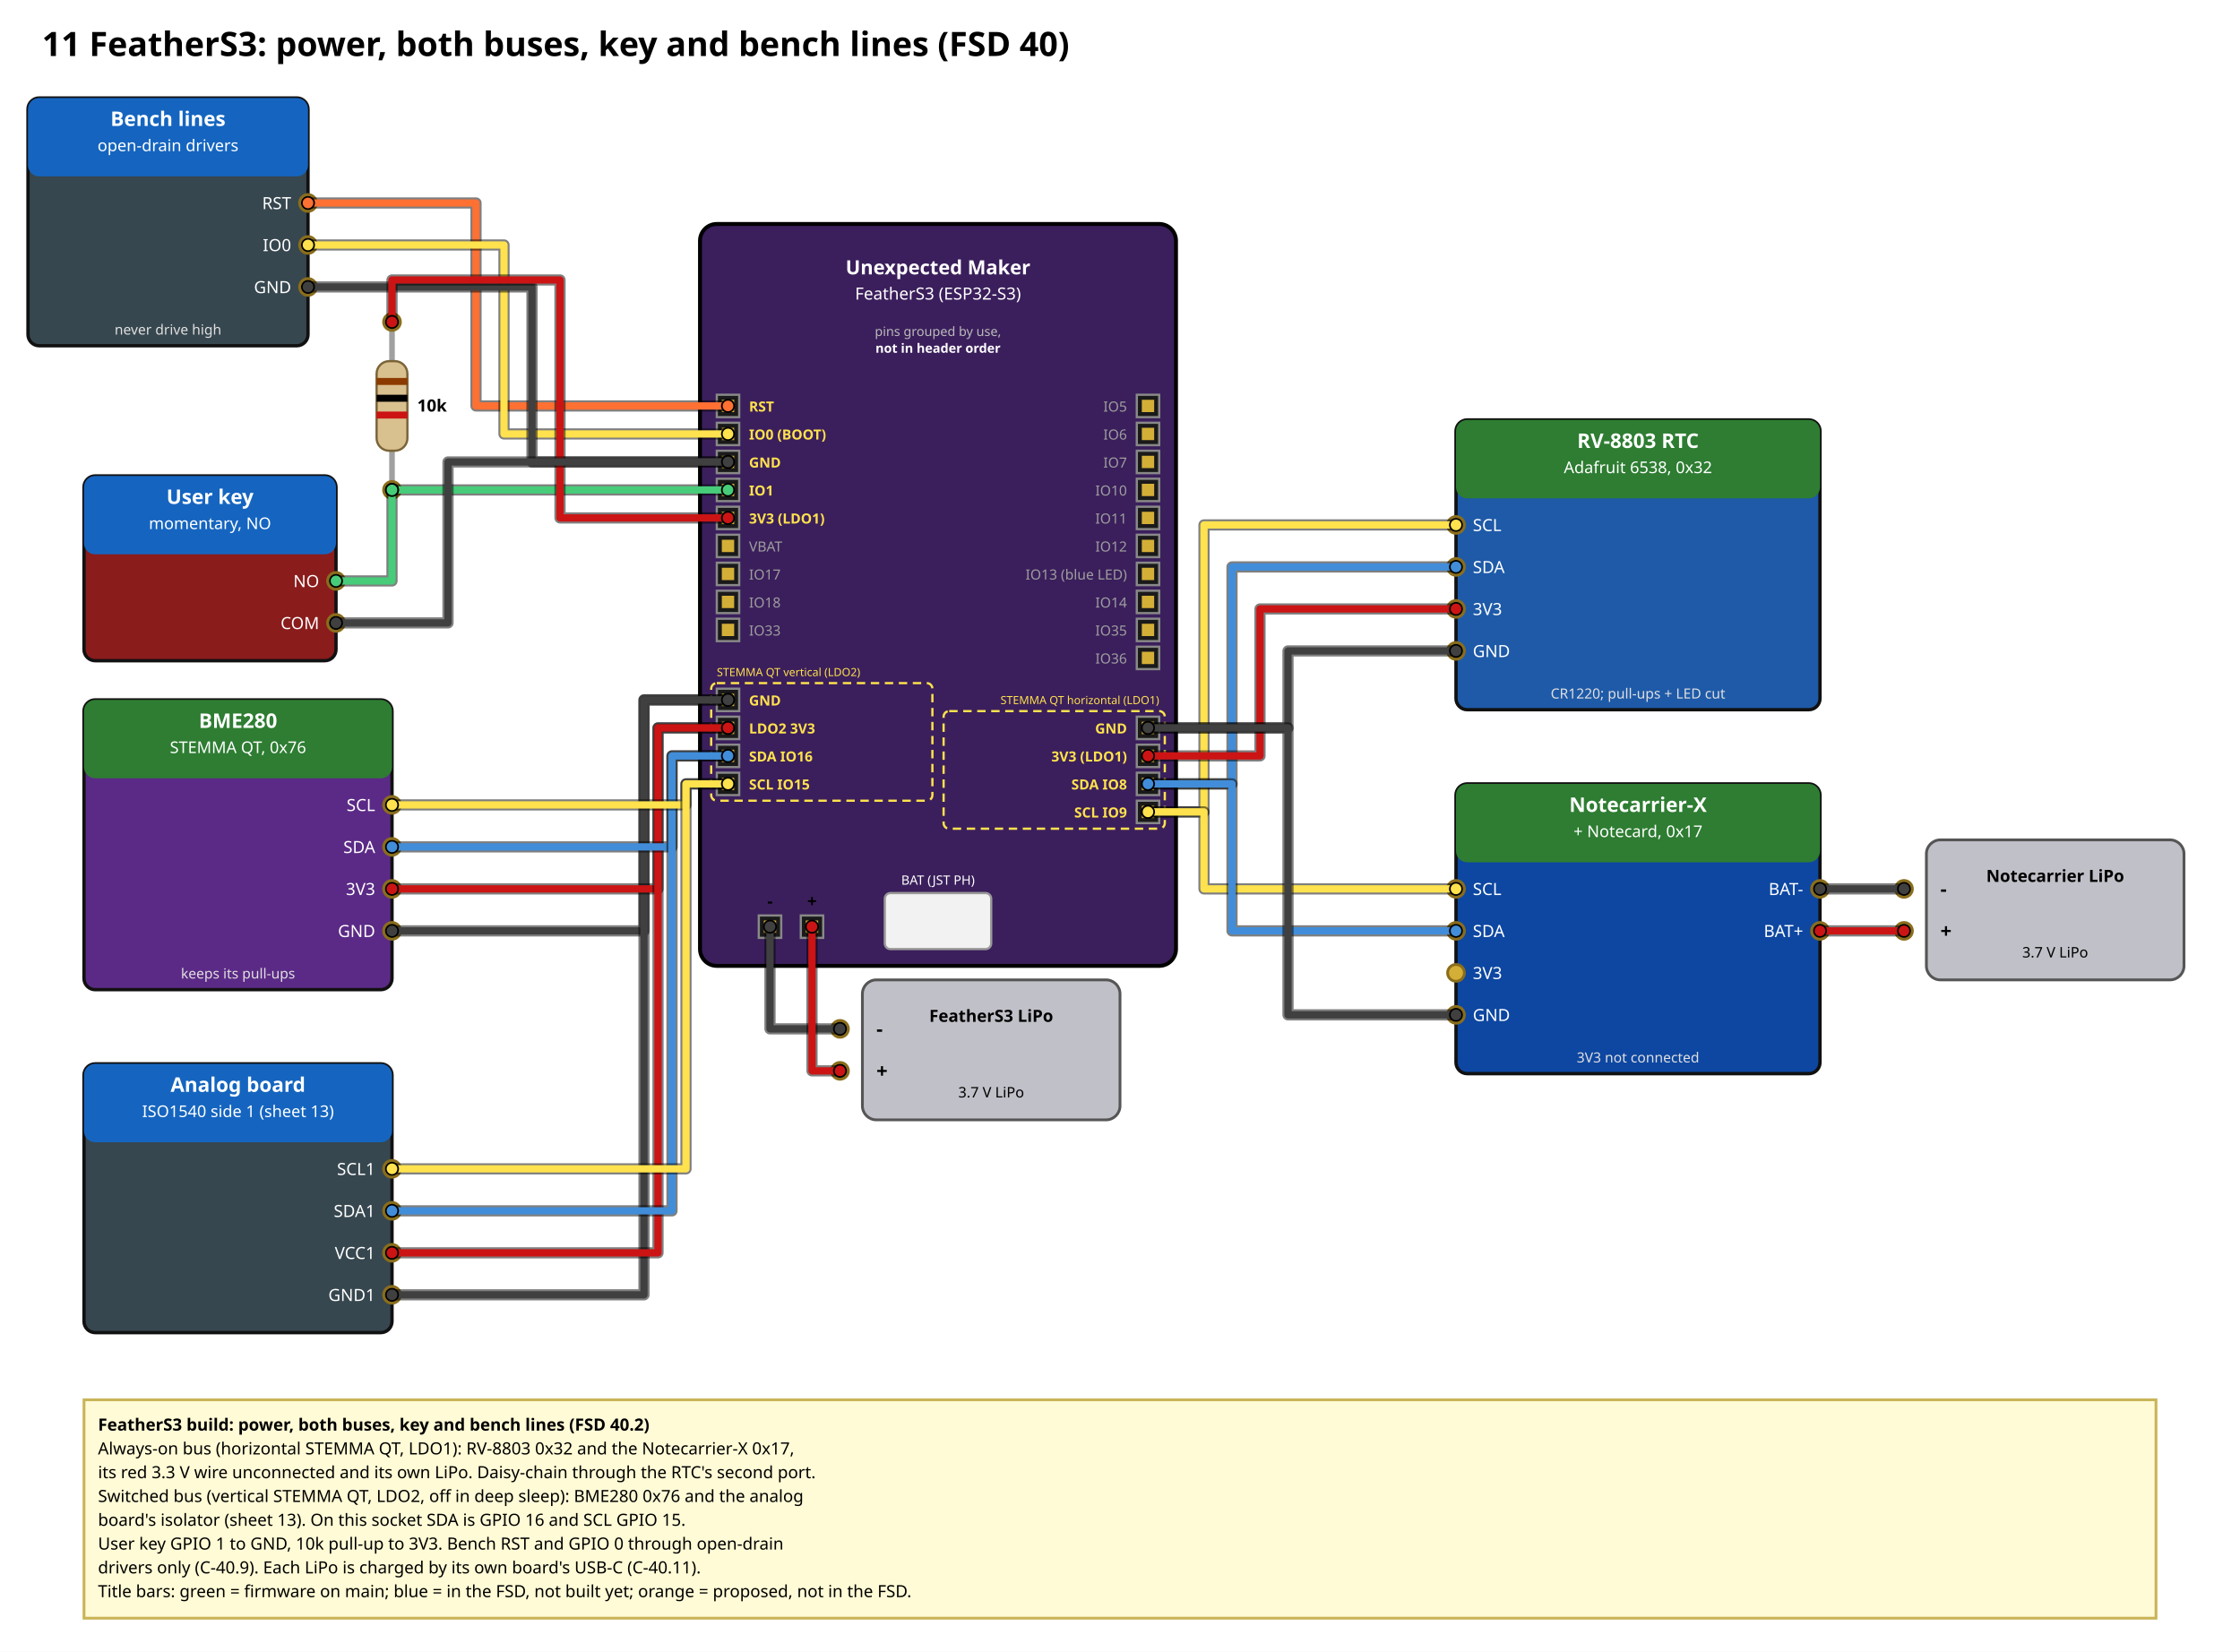
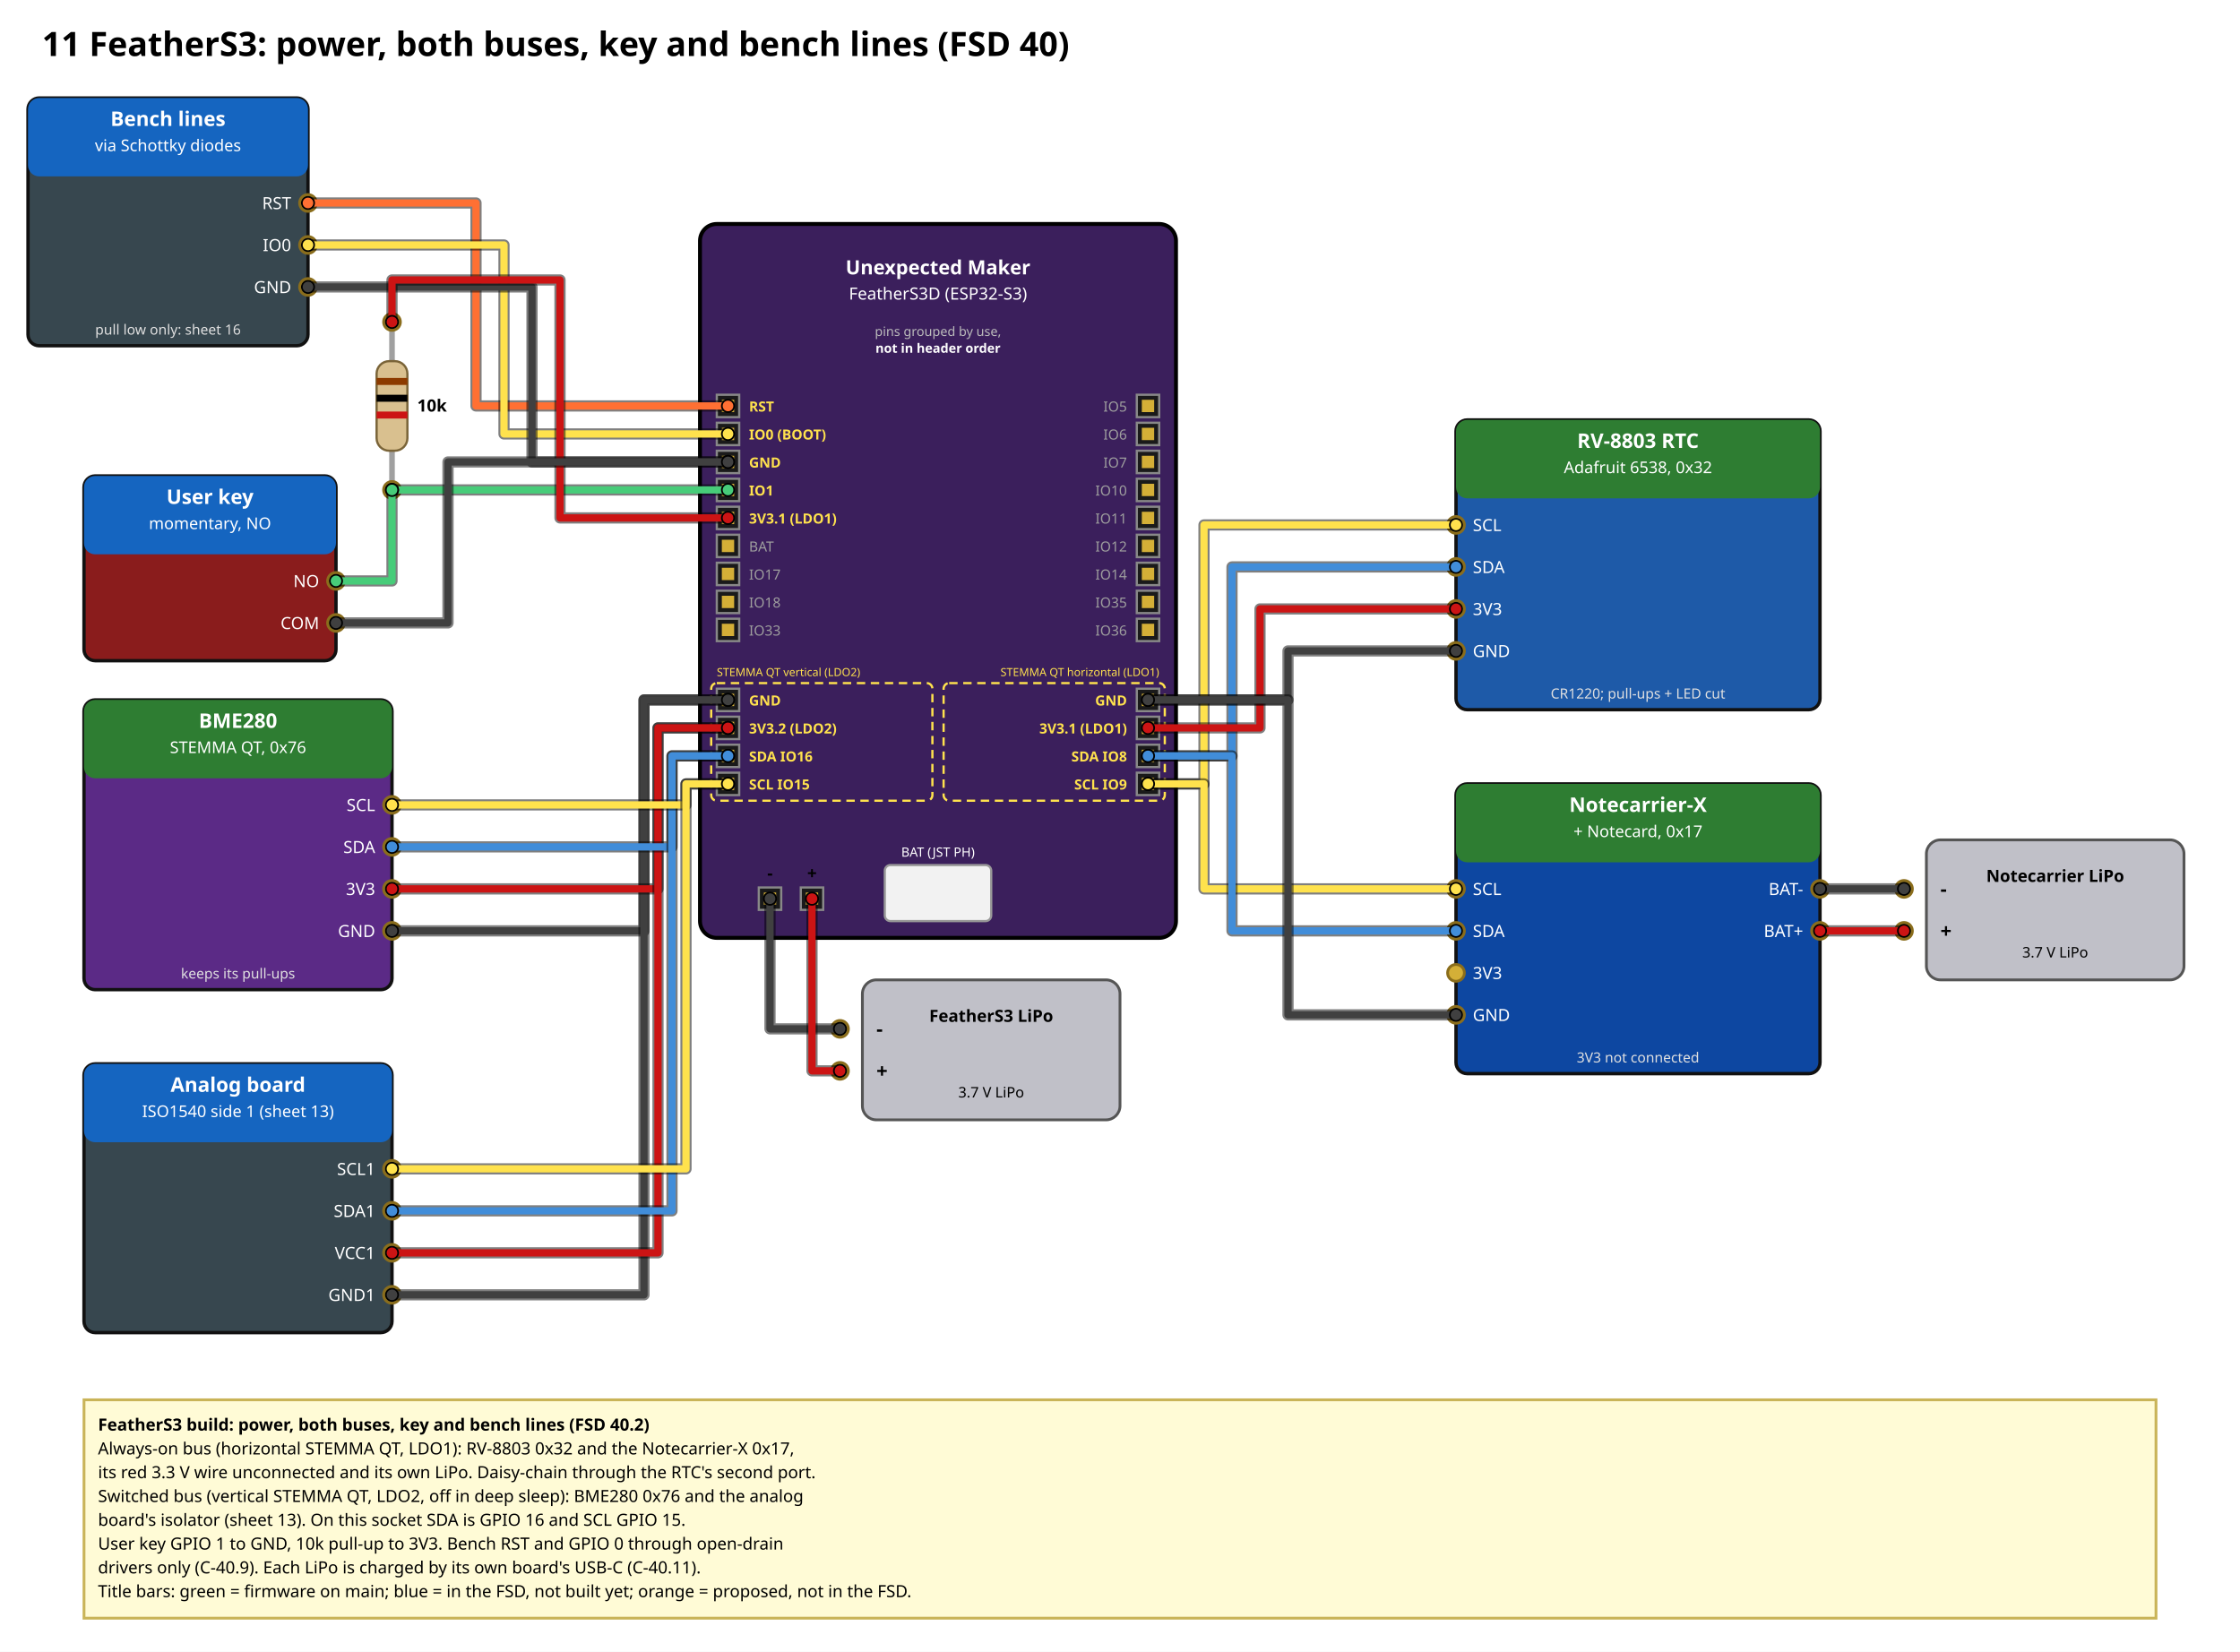
<svg xmlns="http://www.w3.org/2000/svg" width="1440" height="1062" viewBox="0 0 8000 5900">
  <rect x="0" y="0" width="8000" height="5900" fill="#ffffff" />
  <text x="150" y="200" font-family="Droid Sans" font-size="120" text-anchor="start" font-weight="bold" fill="#000000">11  FeatherS3: power, both buses, key and bench lines (FSD 40)</text>
  <g transform="translate(2500 800)">
-     <rect x="0" y="0" width="1700" height="2650" rx="60" fill="#3b1f5c" stroke="#000000" stroke-width="14" />
+     <rect x="0" y="0" width="1700" height="2550" rx="60" fill="#3b1f5c" stroke="#000000" stroke-width="14" />
    <text x="850.0" y="180" font-family="Droid Sans" font-size="70" text-anchor="middle" font-weight="bold" fill="#ffffff">Unexpected Maker</text>
-     <text x="850.0" y="270" font-family="Droid Sans" font-size="60" text-anchor="middle" font-weight="normal" fill="#ffffff">FeatherS3 (ESP32-S3)</text>
+     <text x="850.0" y="270" font-family="Droid Sans" font-size="60" text-anchor="middle" font-weight="normal" fill="#ffffff">FeatherS3D (ESP32-S3)</text>
    <text x="850.0" y="400" font-family="Droid Sans" font-size="46" text-anchor="middle" font-weight="normal" fill="#bbbbbb">pins grouped by use,</text>
    <text x="850.0" y="460" font-family="Droid Sans" font-size="46" text-anchor="middle" font-weight="bold" fill="#ffffff">not in header order</text>
    <rect x="40" y="1640" width="790.0" height="420" rx="20" fill="none" stroke="#ffe24d" stroke-width="8" stroke-dasharray="30 20" />
    <text x="60" y="1615" font-family="Droid Sans" font-size="40" text-anchor="start" font-weight="normal" fill="#ffe24d">STEMMA QT vertical (LDO2)</text>
-     <rect x="870.0" y="1740" width="790.0" height="420" rx="20" fill="none" stroke="#ffe24d" stroke-width="8" stroke-dasharray="30 20" />
-     <text x="1640" y="1715" font-family="Droid Sans" font-size="40" text-anchor="end" font-weight="normal" fill="#ffe24d">STEMMA QT horizontal (LDO1)</text>
-     <rect x="660.0" y="2390" width="380" height="200" rx="20" fill="#f2f2f2" stroke="#999999" stroke-width="8" />
-     <text x="850.0" y="2360" font-family="Droid Sans" font-size="46" text-anchor="middle" font-weight="normal" fill="#ffffff">BAT (JST PH)</text>
+     <rect x="870.0" y="1640" width="790.0" height="420" rx="20" fill="none" stroke="#ffe24d" stroke-width="8" stroke-dasharray="30 20" />
+     <text x="1640" y="1615" font-family="Droid Sans" font-size="40" text-anchor="end" font-weight="normal" fill="#ffe24d">STEMMA QT horizontal (LDO1)</text>
+     <rect x="660.0" y="2290" width="380" height="200" rx="20" fill="#f2f2f2" stroke="#999999" stroke-width="8" />
+     <text x="850.0" y="2260" font-family="Droid Sans" font-size="46" text-anchor="middle" font-weight="normal" fill="#ffffff">BAT (JST PH)</text>
    <text x="175" y="670" font-family="Droid Sans" font-size="50" text-anchor="start" font-weight="bold" fill="#ffe24d">RST</text>
    <rect x="60" y="610" width="80" height="80" fill="#1a1a1a" stroke="#888888" stroke-width="8" />
    <rect id="connector0pin" x="78" y="628" width="44" height="44" fill="#d4af37" />
    <text x="175" y="770" font-family="Droid Sans" font-size="50" text-anchor="start" font-weight="bold" fill="#ffe24d">IO0 (BOOT)</text>
    <rect x="60" y="710" width="80" height="80" fill="#1a1a1a" stroke="#888888" stroke-width="8" />
    <rect id="connector1pin" x="78" y="728" width="44" height="44" fill="#d4af37" />
    <text x="175" y="870" font-family="Droid Sans" font-size="50" text-anchor="start" font-weight="bold" fill="#ffe24d">GND</text>
    <rect x="60" y="810" width="80" height="80" fill="#1a1a1a" stroke="#888888" stroke-width="8" />
    <rect id="connector2pin" x="78" y="828" width="44" height="44" fill="#d4af37" />
    <text x="175" y="970" font-family="Droid Sans" font-size="50" text-anchor="start" font-weight="bold" fill="#ffe24d">IO1</text>
    <rect x="60" y="910" width="80" height="80" fill="#1a1a1a" stroke="#888888" stroke-width="8" />
    <rect id="connector3pin" x="78" y="928" width="44" height="44" fill="#d4af37" />
-     <text x="175" y="1070" font-family="Droid Sans" font-size="50" text-anchor="start" font-weight="bold" fill="#ffe24d">3V3 (LDO1)</text>
+     <text x="175" y="1070" font-family="Droid Sans" font-size="50" text-anchor="start" font-weight="bold" fill="#ffe24d">3V3.1 (LDO1)</text>
    <rect x="60" y="1010" width="80" height="80" fill="#1a1a1a" stroke="#888888" stroke-width="8" />
    <rect id="connector4pin" x="78" y="1028" width="44" height="44" fill="#d4af37" />
-     <text x="175" y="1170" font-family="Droid Sans" font-size="50" text-anchor="start" font-weight="normal" fill="#9e9e9e">VBAT</text>
+     <text x="175" y="1170" font-family="Droid Sans" font-size="50" text-anchor="start" font-weight="normal" fill="#9e9e9e">BAT</text>
    <rect x="60" y="1110" width="80" height="80" fill="#1a1a1a" stroke="#888888" stroke-width="8" />
    <rect id="connector5pin" x="78" y="1128" width="44" height="44" fill="#d4af37" />
    <text x="175" y="1270" font-family="Droid Sans" font-size="50" text-anchor="start" font-weight="normal" fill="#9e9e9e">IO17</text>
    <rect x="60" y="1210" width="80" height="80" fill="#1a1a1a" stroke="#888888" stroke-width="8" />
    <rect id="connector6pin" x="78" y="1228" width="44" height="44" fill="#d4af37" />
    <text x="175" y="1370" font-family="Droid Sans" font-size="50" text-anchor="start" font-weight="normal" fill="#9e9e9e">IO18</text>
    <rect x="60" y="1310" width="80" height="80" fill="#1a1a1a" stroke="#888888" stroke-width="8" />
    <rect id="connector7pin" x="78" y="1328" width="44" height="44" fill="#d4af37" />
    <text x="175" y="1470" font-family="Droid Sans" font-size="50" text-anchor="start" font-weight="normal" fill="#9e9e9e">IO33</text>
    <rect x="60" y="1410" width="80" height="80" fill="#1a1a1a" stroke="#888888" stroke-width="8" />
    <rect id="connector8pin" x="78" y="1428" width="44" height="44" fill="#d4af37" />
    <text x="175" y="1720" font-family="Droid Sans" font-size="50" text-anchor="start" font-weight="bold" fill="#ffe24d">GND</text>
    <rect x="60" y="1660" width="80" height="80" fill="#1a1a1a" stroke="#888888" stroke-width="8" />
    <rect id="connector9pin" x="78" y="1678" width="44" height="44" fill="#d4af37" />
-     <text x="175" y="1820" font-family="Droid Sans" font-size="50" text-anchor="start" font-weight="bold" fill="#ffe24d">LDO2 3V3</text>
+     <text x="175" y="1820" font-family="Droid Sans" font-size="50" text-anchor="start" font-weight="bold" fill="#ffe24d">3V3.2 (LDO2)</text>
    <rect x="60" y="1760" width="80" height="80" fill="#1a1a1a" stroke="#888888" stroke-width="8" />
    <rect id="connector10pin" x="78" y="1778" width="44" height="44" fill="#d4af37" />
    <text x="175" y="1920" font-family="Droid Sans" font-size="50" text-anchor="start" font-weight="bold" fill="#ffe24d">SDA IO16</text>
    <rect x="60" y="1860" width="80" height="80" fill="#1a1a1a" stroke="#888888" stroke-width="8" />
    <rect id="connector11pin" x="78" y="1878" width="44" height="44" fill="#d4af37" />
    <text x="175" y="2020" font-family="Droid Sans" font-size="50" text-anchor="start" font-weight="bold" fill="#ffe24d">SCL IO15</text>
    <rect x="60" y="1960" width="80" height="80" fill="#1a1a1a" stroke="#888888" stroke-width="8" />
    <rect id="connector12pin" x="78" y="1978" width="44" height="44" fill="#d4af37" />
    <text x="1525" y="670" font-family="Droid Sans" font-size="50" text-anchor="end" font-weight="normal" fill="#9e9e9e">IO5</text>
    <rect x="1560" y="610" width="80" height="80" fill="#1a1a1a" stroke="#888888" stroke-width="8" />
    <rect id="connector13pin" x="1578" y="628" width="44" height="44" fill="#d4af37" />
    <text x="1525" y="770" font-family="Droid Sans" font-size="50" text-anchor="end" font-weight="normal" fill="#9e9e9e">IO6</text>
    <rect x="1560" y="710" width="80" height="80" fill="#1a1a1a" stroke="#888888" stroke-width="8" />
    <rect id="connector14pin" x="1578" y="728" width="44" height="44" fill="#d4af37" />
    <text x="1525" y="870" font-family="Droid Sans" font-size="50" text-anchor="end" font-weight="normal" fill="#9e9e9e">IO7</text>
    <rect x="1560" y="810" width="80" height="80" fill="#1a1a1a" stroke="#888888" stroke-width="8" />
    <rect id="connector15pin" x="1578" y="828" width="44" height="44" fill="#d4af37" />
    <text x="1525" y="970" font-family="Droid Sans" font-size="50" text-anchor="end" font-weight="normal" fill="#9e9e9e">IO10</text>
    <rect x="1560" y="910" width="80" height="80" fill="#1a1a1a" stroke="#888888" stroke-width="8" />
    <rect id="connector16pin" x="1578" y="928" width="44" height="44" fill="#d4af37" />
    <text x="1525" y="1070" font-family="Droid Sans" font-size="50" text-anchor="end" font-weight="normal" fill="#9e9e9e">IO11</text>
    <rect x="1560" y="1010" width="80" height="80" fill="#1a1a1a" stroke="#888888" stroke-width="8" />
    <rect id="connector17pin" x="1578" y="1028" width="44" height="44" fill="#d4af37" />
    <text x="1525" y="1170" font-family="Droid Sans" font-size="50" text-anchor="end" font-weight="normal" fill="#9e9e9e">IO12</text>
    <rect x="1560" y="1110" width="80" height="80" fill="#1a1a1a" stroke="#888888" stroke-width="8" />
    <rect id="connector18pin" x="1578" y="1128" width="44" height="44" fill="#d4af37" />
-     <text x="1525" y="1270" font-family="Droid Sans" font-size="50" text-anchor="end" font-weight="normal" fill="#9e9e9e">IO13 (blue LED)</text>
+     <text x="1525" y="1270" font-family="Droid Sans" font-size="50" text-anchor="end" font-weight="normal" fill="#9e9e9e">IO14</text>
    <rect x="1560" y="1210" width="80" height="80" fill="#1a1a1a" stroke="#888888" stroke-width="8" />
    <rect id="connector19pin" x="1578" y="1228" width="44" height="44" fill="#d4af37" />
-     <text x="1525" y="1370" font-family="Droid Sans" font-size="50" text-anchor="end" font-weight="normal" fill="#9e9e9e">IO14</text>
+     <text x="1525" y="1370" font-family="Droid Sans" font-size="50" text-anchor="end" font-weight="normal" fill="#9e9e9e">IO35</text>
    <rect x="1560" y="1310" width="80" height="80" fill="#1a1a1a" stroke="#888888" stroke-width="8" />
    <rect id="connector20pin" x="1578" y="1328" width="44" height="44" fill="#d4af37" />
-     <text x="1525" y="1470" font-family="Droid Sans" font-size="50" text-anchor="end" font-weight="normal" fill="#9e9e9e">IO35</text>
+     <text x="1525" y="1470" font-family="Droid Sans" font-size="50" text-anchor="end" font-weight="normal" fill="#9e9e9e">IO36</text>
    <rect x="1560" y="1410" width="80" height="80" fill="#1a1a1a" stroke="#888888" stroke-width="8" />
    <rect id="connector21pin" x="1578" y="1428" width="44" height="44" fill="#d4af37" />
-     <text x="1525" y="1570" font-family="Droid Sans" font-size="50" text-anchor="end" font-weight="normal" fill="#9e9e9e">IO36</text>
-     <rect x="1560" y="1510" width="80" height="80" fill="#1a1a1a" stroke="#888888" stroke-width="8" />
-     <rect id="connector22pin" x="1578" y="1528" width="44" height="44" fill="#d4af37" />
-     <text x="1525" y="1820" font-family="Droid Sans" font-size="50" text-anchor="end" font-weight="bold" fill="#ffe24d">GND</text>
+     <text x="1525" y="1720" font-family="Droid Sans" font-size="50" text-anchor="end" font-weight="bold" fill="#ffe24d">GND</text>
+     <rect x="1560" y="1660" width="80" height="80" fill="#1a1a1a" stroke="#888888" stroke-width="8" />
+     <rect id="connector22pin" x="1578" y="1678" width="44" height="44" fill="#d4af37" />
+     <text x="1525" y="1820" font-family="Droid Sans" font-size="50" text-anchor="end" font-weight="bold" fill="#ffe24d">3V3.1 (LDO1)</text>
    <rect x="1560" y="1760" width="80" height="80" fill="#1a1a1a" stroke="#888888" stroke-width="8" />
    <rect id="connector23pin" x="1578" y="1778" width="44" height="44" fill="#d4af37" />
-     <text x="1525" y="1920" font-family="Droid Sans" font-size="50" text-anchor="end" font-weight="bold" fill="#ffe24d">3V3 (LDO1)</text>
+     <text x="1525" y="1920" font-family="Droid Sans" font-size="50" text-anchor="end" font-weight="bold" fill="#ffe24d">SDA IO8</text>
    <rect x="1560" y="1860" width="80" height="80" fill="#1a1a1a" stroke="#888888" stroke-width="8" />
    <rect id="connector24pin" x="1578" y="1878" width="44" height="44" fill="#d4af37" />
-     <text x="1525" y="2020" font-family="Droid Sans" font-size="50" text-anchor="end" font-weight="bold" fill="#ffe24d">SDA IO8</text>
+     <text x="1525" y="2020" font-family="Droid Sans" font-size="50" text-anchor="end" font-weight="bold" fill="#ffe24d">SCL IO9</text>
    <rect x="1560" y="1960" width="80" height="80" fill="#1a1a1a" stroke="#888888" stroke-width="8" />
    <rect id="connector25pin" x="1578" y="1978" width="44" height="44" fill="#d4af37" />
-     <text x="1525" y="2120" font-family="Droid Sans" font-size="50" text-anchor="end" font-weight="bold" fill="#ffe24d">SCL IO9</text>
-     <rect x="1560" y="2060" width="80" height="80" fill="#1a1a1a" stroke="#888888" stroke-width="8" />
-     <rect id="connector26pin" x="1578" y="2078" width="44" height="44" fill="#d4af37" />
-     <text x="250" y="2440" font-family="Droid Sans" font-size="60" text-anchor="middle" font-weight="bold" fill="#000000">-</text>
-     <rect x="210" y="2470" width="80" height="80" fill="#1a1a1a" stroke="#888888" stroke-width="8" />
-     <rect id="connector27pin" x="228" y="2488" width="44" height="44" fill="#d4af37" />
-     <text x="400" y="2440" font-family="Droid Sans" font-size="60" text-anchor="middle" font-weight="bold" fill="#000000">+</text>
-     <rect x="360" y="2470" width="80" height="80" fill="#1a1a1a" stroke="#888888" stroke-width="8" />
-     <rect id="connector28pin" x="378" y="2488" width="44" height="44" fill="#d4af37" />
+     <text x="250" y="2340" font-family="Droid Sans" font-size="60" text-anchor="middle" font-weight="bold" fill="#000000">-</text>
+     <rect x="210" y="2370" width="80" height="80" fill="#1a1a1a" stroke="#888888" stroke-width="8" />
+     <rect id="connector26pin" x="228" y="2388" width="44" height="44" fill="#d4af37" />
+     <text x="400" y="2340" font-family="Droid Sans" font-size="60" text-anchor="middle" font-weight="bold" fill="#000000">+</text>
+     <rect x="360" y="2370" width="80" height="80" fill="#1a1a1a" stroke="#888888" stroke-width="8" />
+     <rect id="connector27pin" x="378" y="2388" width="44" height="44" fill="#d4af37" />
  </g>
  <g transform="translate(100 350)">
    <rect x="0" y="0" width="1000" height="885" rx="40" fill="#37474f" stroke="#111111" stroke-width="12" />
    <rect x="0" y="0" width="1000" height="280" rx="40" fill="#1565c0" />
    <text x="500.0" y="100" font-family="Droid Sans" font-size="72" text-anchor="middle" font-weight="bold" fill="#ffffff">Bench lines</text>
-     <text x="500.0" y="190" font-family="Droid Sans" font-size="58" text-anchor="middle" font-weight="normal" fill="#ffffff">open-drain drivers</text>
+     <text x="500.0" y="190" font-family="Droid Sans" font-size="58" text-anchor="middle" font-weight="normal" fill="#ffffff">via Schottky diodes</text>
    <text x="940" y="397" font-family="Droid Sans" font-size="60" text-anchor="end" font-weight="normal" fill="#ffffff">RST</text>
    <circle id="connector0pin" cx="1000" cy="375" r="30" fill="#d4af37" stroke="#8a6d1c" stroke-width="10" />
    <text x="940" y="547" font-family="Droid Sans" font-size="60" text-anchor="end" font-weight="normal" fill="#ffffff">IO0</text>
    <circle id="connector1pin" cx="1000" cy="525" r="30" fill="#d4af37" stroke="#8a6d1c" stroke-width="10" />
    <text x="940" y="697" font-family="Droid Sans" font-size="60" text-anchor="end" font-weight="normal" fill="#ffffff">GND</text>
    <circle id="connector2pin" cx="1000" cy="675" r="30" fill="#d4af37" stroke="#8a6d1c" stroke-width="10" />
-     <text x="500.0" y="845" font-family="Droid Sans" font-size="50" text-anchor="middle" font-weight="normal" fill="#e0e0e0">never drive high</text>
+     <text x="500.0" y="845" font-family="Droid Sans" font-size="50" text-anchor="middle" font-weight="normal" fill="#e0e0e0">pull low only: sheet 16</text>
  </g>
  <g transform="translate(300 1700)">
    <rect x="0" y="0" width="900" height="660" rx="40" fill="#8a1c1c" stroke="#111111" stroke-width="12" />
    <rect x="0" y="0" width="900" height="280" rx="40" fill="#1565c0" />
    <text x="450.0" y="100" font-family="Droid Sans" font-size="72" text-anchor="middle" font-weight="bold" fill="#ffffff">User key</text>
    <text x="450.0" y="190" font-family="Droid Sans" font-size="58" text-anchor="middle" font-weight="normal" fill="#ffffff">momentary, NO</text>
    <text x="840" y="397" font-family="Droid Sans" font-size="60" text-anchor="end" font-weight="normal" fill="#ffffff">NO</text>
    <circle id="connector0pin" cx="900" cy="375" r="30" fill="#d4af37" stroke="#8a6d1c" stroke-width="10" />
    <text x="840" y="547" font-family="Droid Sans" font-size="60" text-anchor="end" font-weight="normal" fill="#ffffff">COM</text>
    <circle id="connector1pin" cx="900" cy="525" r="30" fill="#d4af37" stroke="#8a6d1c" stroke-width="10" />
  </g>
  <g transform="translate(1300 1100)">
    <line x1="100" y1="50" x2="100" y2="650" stroke="#a0a0a0" stroke-width="20" />
    <g transform="translate(100 350) rotate(90)">
      <rect x="-160" y="-55" width="320" height="110" rx="45" fill="#d9c08f" stroke="#7a6438" stroke-width="8" />
      <rect x="-100" y="-55" width="25" height="110" fill="#8c3b00" />
      <rect x="-40" y="-55" width="25" height="110" fill="#000000" />
      <rect x="20" y="-55" width="25" height="110" fill="#cc1414" />
    </g>
    <text x="190" y="370" font-family="Droid Sans" font-size="60" text-anchor="start" font-weight="bold" fill="#000000">10k</text>
    <circle id="connector0pin" cx="100" cy="50" r="30" fill="#d4af37" stroke="#8a6d1c" stroke-width="10" />
    <circle id="connector1pin" cx="100" cy="650" r="30" fill="#d4af37" stroke="#8a6d1c" stroke-width="10" />
  </g>
  <g transform="translate(3000 3500)">
    <rect x="80" y="0" width="920" height="500" rx="50" fill="#c0c0c8" stroke="#555555" stroke-width="10" />
    <text x="540.0" y="150" font-family="Droid Sans" font-size="60" text-anchor="middle" font-weight="bold" fill="#000000">FeatherS3 LiPo</text>
    <text x="540.0" y="420" font-family="Droid Sans" font-size="52" text-anchor="middle" font-weight="normal" fill="#000000">3.7 V LiPo</text>
    <text x="130" y="200" font-family="Droid Sans" font-size="70" text-anchor="start" font-weight="bold" fill="#000000">-</text>
    <text x="130" y="350" font-family="Droid Sans" font-size="70" text-anchor="start" font-weight="bold" fill="#000000">+</text>
    <circle id="connector0pin" cx="0" cy="175" r="30" fill="#d4af37" stroke="#8a6d1c" stroke-width="10" />
    <circle id="connector1pin" cx="0" cy="325" r="30" fill="#d4af37" stroke="#8a6d1c" stroke-width="10" />
  </g>
  <g transform="translate(300 2500)">
    <rect x="0" y="0" width="1100" height="1035" rx="40" fill="#5b2a86" stroke="#111111" stroke-width="12" />
    <rect x="0" y="0" width="1100" height="280" rx="40" fill="#2e7d32" />
    <text x="550.0" y="100" font-family="Droid Sans" font-size="72" text-anchor="middle" font-weight="bold" fill="#ffffff">BME280</text>
    <text x="550.0" y="190" font-family="Droid Sans" font-size="58" text-anchor="middle" font-weight="normal" fill="#ffffff">STEMMA QT, 0x76</text>
    <text x="1040" y="397" font-family="Droid Sans" font-size="60" text-anchor="end" font-weight="normal" fill="#ffffff">SCL</text>
    <circle id="connector0pin" cx="1100" cy="375" r="30" fill="#d4af37" stroke="#8a6d1c" stroke-width="10" />
    <text x="1040" y="547" font-family="Droid Sans" font-size="60" text-anchor="end" font-weight="normal" fill="#ffffff">SDA</text>
    <circle id="connector1pin" cx="1100" cy="525" r="30" fill="#d4af37" stroke="#8a6d1c" stroke-width="10" />
    <text x="1040" y="697" font-family="Droid Sans" font-size="60" text-anchor="end" font-weight="normal" fill="#ffffff">3V3</text>
    <circle id="connector2pin" cx="1100" cy="675" r="30" fill="#d4af37" stroke="#8a6d1c" stroke-width="10" />
    <text x="1040" y="847" font-family="Droid Sans" font-size="60" text-anchor="end" font-weight="normal" fill="#ffffff">GND</text>
    <circle id="connector3pin" cx="1100" cy="825" r="30" fill="#d4af37" stroke="#8a6d1c" stroke-width="10" />
    <text x="550.0" y="995" font-family="Droid Sans" font-size="50" text-anchor="middle" font-weight="normal" fill="#e0e0e0">keeps its pull-ups</text>
  </g>
  <g transform="translate(300 3800)">
    <rect x="0" y="0" width="1100" height="960" rx="40" fill="#37474f" stroke="#111111" stroke-width="12" />
    <rect x="0" y="0" width="1100" height="280" rx="40" fill="#1565c0" />
    <text x="550.0" y="100" font-family="Droid Sans" font-size="72" text-anchor="middle" font-weight="bold" fill="#ffffff">Analog board</text>
    <text x="550.0" y="190" font-family="Droid Sans" font-size="58" text-anchor="middle" font-weight="normal" fill="#ffffff">ISO1540 side 1 (sheet 13)</text>
    <text x="1040" y="397" font-family="Droid Sans" font-size="60" text-anchor="end" font-weight="normal" fill="#ffffff">SCL1</text>
    <circle id="connector0pin" cx="1100" cy="375" r="30" fill="#d4af37" stroke="#8a6d1c" stroke-width="10" />
    <text x="1040" y="547" font-family="Droid Sans" font-size="60" text-anchor="end" font-weight="normal" fill="#ffffff">SDA1</text>
    <circle id="connector1pin" cx="1100" cy="525" r="30" fill="#d4af37" stroke="#8a6d1c" stroke-width="10" />
    <text x="1040" y="697" font-family="Droid Sans" font-size="60" text-anchor="end" font-weight="normal" fill="#ffffff">VCC1</text>
    <circle id="connector2pin" cx="1100" cy="675" r="30" fill="#d4af37" stroke="#8a6d1c" stroke-width="10" />
    <text x="1040" y="847" font-family="Droid Sans" font-size="60" text-anchor="end" font-weight="normal" fill="#ffffff">GND1</text>
    <circle id="connector3pin" cx="1100" cy="825" r="30" fill="#d4af37" stroke="#8a6d1c" stroke-width="10" />
  </g>
  <g transform="translate(5200 1500)">
    <rect x="0" y="0" width="1300" height="1035" rx="40" fill="#1e5aa8" stroke="#111111" stroke-width="12" />
    <rect x="0" y="0" width="1300" height="280" rx="40" fill="#2e7d32" />
    <text x="650.0" y="100" font-family="Droid Sans" font-size="72" text-anchor="middle" font-weight="bold" fill="#ffffff">RV-8803 RTC</text>
    <text x="650.0" y="190" font-family="Droid Sans" font-size="58" text-anchor="middle" font-weight="normal" fill="#ffffff">Adafruit 6538, 0x32</text>
    <text x="60" y="397" font-family="Droid Sans" font-size="60" text-anchor="start" font-weight="normal" fill="#ffffff">SCL</text>
    <circle id="connector0pin" cx="0" cy="375" r="30" fill="#d4af37" stroke="#8a6d1c" stroke-width="10" />
    <text x="60" y="547" font-family="Droid Sans" font-size="60" text-anchor="start" font-weight="normal" fill="#ffffff">SDA</text>
    <circle id="connector1pin" cx="0" cy="525" r="30" fill="#d4af37" stroke="#8a6d1c" stroke-width="10" />
    <text x="60" y="697" font-family="Droid Sans" font-size="60" text-anchor="start" font-weight="normal" fill="#ffffff">3V3</text>
    <circle id="connector2pin" cx="0" cy="675" r="30" fill="#d4af37" stroke="#8a6d1c" stroke-width="10" />
    <text x="60" y="847" font-family="Droid Sans" font-size="60" text-anchor="start" font-weight="normal" fill="#ffffff">GND</text>
    <circle id="connector3pin" cx="0" cy="825" r="30" fill="#d4af37" stroke="#8a6d1c" stroke-width="10" />
    <text x="650.0" y="995" font-family="Droid Sans" font-size="50" text-anchor="middle" font-weight="normal" fill="#e0e0e0">CR1220; pull-ups + LED cut</text>
  </g>
  <g transform="translate(5200 2800)">
    <rect x="0" y="0" width="1300" height="1035" rx="40" fill="#0d47a1" stroke="#111111" stroke-width="12" />
    <rect x="0" y="0" width="1300" height="280" rx="40" fill="#2e7d32" />
    <text x="650.0" y="100" font-family="Droid Sans" font-size="72" text-anchor="middle" font-weight="bold" fill="#ffffff">Notecarrier-X</text>
    <text x="650.0" y="190" font-family="Droid Sans" font-size="58" text-anchor="middle" font-weight="normal" fill="#ffffff">+ Notecard, 0x17</text>
    <text x="60" y="397" font-family="Droid Sans" font-size="60" text-anchor="start" font-weight="normal" fill="#ffffff">SCL</text>
    <circle id="connector0pin" cx="0" cy="375" r="30" fill="#d4af37" stroke="#8a6d1c" stroke-width="10" />
    <text x="60" y="547" font-family="Droid Sans" font-size="60" text-anchor="start" font-weight="normal" fill="#ffffff">SDA</text>
    <circle id="connector1pin" cx="0" cy="525" r="30" fill="#d4af37" stroke="#8a6d1c" stroke-width="10" />
    <text x="60" y="697" font-family="Droid Sans" font-size="60" text-anchor="start" font-weight="normal" fill="#ffffff">3V3</text>
    <circle id="connector2pin" cx="0" cy="675" r="30" fill="#d4af37" stroke="#8a6d1c" stroke-width="10" />
    <text x="60" y="847" font-family="Droid Sans" font-size="60" text-anchor="start" font-weight="normal" fill="#ffffff">GND</text>
    <circle id="connector3pin" cx="0" cy="825" r="30" fill="#d4af37" stroke="#8a6d1c" stroke-width="10" />
    <text x="1240" y="397" font-family="Droid Sans" font-size="60" text-anchor="end" font-weight="normal" fill="#ffffff">BAT-</text>
    <circle id="connector4pin" cx="1300" cy="375" r="30" fill="#d4af37" stroke="#8a6d1c" stroke-width="10" />
    <text x="1240" y="547" font-family="Droid Sans" font-size="60" text-anchor="end" font-weight="normal" fill="#ffffff">BAT+</text>
    <circle id="connector5pin" cx="1300" cy="525" r="30" fill="#d4af37" stroke="#8a6d1c" stroke-width="10" />
    <text x="650.0" y="995" font-family="Droid Sans" font-size="50" text-anchor="middle" font-weight="normal" fill="#e0e0e0">3V3 not connected</text>
  </g>
  <g transform="translate(6800 3000)">
    <rect x="80" y="0" width="920" height="500" rx="50" fill="#c0c0c8" stroke="#555555" stroke-width="10" />
    <text x="540.0" y="150" font-family="Droid Sans" font-size="60" text-anchor="middle" font-weight="bold" fill="#000000">Notecarrier LiPo</text>
    <text x="540.0" y="420" font-family="Droid Sans" font-size="52" text-anchor="middle" font-weight="normal" fill="#000000">3.7 V LiPo</text>
    <text x="130" y="200" font-family="Droid Sans" font-size="70" text-anchor="start" font-weight="bold" fill="#000000">-</text>
    <text x="130" y="350" font-family="Droid Sans" font-size="70" text-anchor="start" font-weight="bold" fill="#000000">+</text>
    <circle id="connector0pin" cx="0" cy="175" r="30" fill="#d4af37" stroke="#8a6d1c" stroke-width="10" />
    <circle id="connector1pin" cx="0" cy="325" r="30" fill="#d4af37" stroke="#8a6d1c" stroke-width="10" />
  </g>
  <polyline points="1100,725 1700,725 1700,1450 2600,1450" fill="none" stroke="#000000" stroke-opacity="0.5" stroke-width="40" stroke-linejoin="round" stroke-linecap="round" />
  <polyline points="1100,725 1700,725 1700,1450 2600,1450" fill="none" stroke="#ff7033" stroke-width="26" stroke-linejoin="round" stroke-linecap="round" />
  <circle cx="1100" cy="725" r="22" fill="#ff7033" stroke="#000000" stroke-width="6" />
  <circle cx="2600" cy="1450" r="22" fill="#ff7033" stroke="#000000" stroke-width="6" />
  <polyline points="1100,875 1800,875 1800,1550 2600,1550" fill="none" stroke="#000000" stroke-opacity="0.5" stroke-width="40" stroke-linejoin="round" stroke-linecap="round" />
  <polyline points="1100,875 1800,875 1800,1550 2600,1550" fill="none" stroke="#ffe24d" stroke-width="26" stroke-linejoin="round" stroke-linecap="round" />
  <circle cx="1100" cy="875" r="22" fill="#ffe24d" stroke="#000000" stroke-width="6" />
  <circle cx="2600" cy="1550" r="22" fill="#ffe24d" stroke="#000000" stroke-width="6" />
  <polyline points="1100,1025 1900,1025 1900,1650 2600,1650" fill="none" stroke="#000000" stroke-opacity="0.5" stroke-width="40" stroke-linejoin="round" stroke-linecap="round" />
  <polyline points="1100,1025 1900,1025 1900,1650 2600,1650" fill="none" stroke="#404040" stroke-width="26" stroke-linejoin="round" stroke-linecap="round" />
  <circle cx="1100" cy="1025" r="22" fill="#404040" stroke="#000000" stroke-width="6" />
  <circle cx="2600" cy="1650" r="22" fill="#404040" stroke="#000000" stroke-width="6" />
  <polyline points="2600,1750 1400,1750" fill="none" stroke="#000000" stroke-opacity="0.5" stroke-width="40" stroke-linejoin="round" stroke-linecap="round" />
  <polyline points="2600,1750 1400,1750" fill="none" stroke="#47cc79" stroke-width="26" stroke-linejoin="round" stroke-linecap="round" />
  <circle cx="2600" cy="1750" r="22" fill="#47cc79" stroke="#000000" stroke-width="6" />
  <circle cx="1400" cy="1750" r="22" fill="#47cc79" stroke="#000000" stroke-width="6" />
  <polyline points="1400,1750 1400,2075 1200,2075" fill="none" stroke="#000000" stroke-opacity="0.5" stroke-width="40" stroke-linejoin="round" stroke-linecap="round" />
  <polyline points="1400,1750 1400,2075 1200,2075" fill="none" stroke="#47cc79" stroke-width="26" stroke-linejoin="round" stroke-linecap="round" />
  <circle cx="1400" cy="1750" r="22" fill="#47cc79" stroke="#000000" stroke-width="6" />
  <circle cx="1200" cy="2075" r="22" fill="#47cc79" stroke="#000000" stroke-width="6" />
  <polyline points="1400,1150 1400,1000 2000,1000 2000,1850 2600,1850" fill="none" stroke="#000000" stroke-opacity="0.5" stroke-width="40" stroke-linejoin="round" stroke-linecap="round" />
  <polyline points="1400,1150 1400,1000 2000,1000 2000,1850 2600,1850" fill="none" stroke="#cc1414" stroke-width="26" stroke-linejoin="round" stroke-linecap="round" />
  <circle cx="1400" cy="1150" r="22" fill="#cc1414" stroke="#000000" stroke-width="6" />
  <circle cx="2600" cy="1850" r="22" fill="#cc1414" stroke="#000000" stroke-width="6" />
  <polyline points="1200,2225 1600,2225 1600,1650 2600,1650" fill="none" stroke="#000000" stroke-opacity="0.5" stroke-width="40" stroke-linejoin="round" stroke-linecap="round" />
  <polyline points="1200,2225 1600,2225 1600,1650 2600,1650" fill="none" stroke="#404040" stroke-width="26" stroke-linejoin="round" stroke-linecap="round" />
  <circle cx="1200" cy="2225" r="22" fill="#404040" stroke="#000000" stroke-width="6" />
  <circle cx="2600" cy="1650" r="22" fill="#404040" stroke="#000000" stroke-width="6" />
-   <polyline points="3000,3675 2750,3675 2750,3310" fill="none" stroke="#000000" stroke-opacity="0.5" stroke-width="40" stroke-linejoin="round" stroke-linecap="round" />
-   <polyline points="3000,3675 2750,3675 2750,3310" fill="none" stroke="#404040" stroke-width="26" stroke-linejoin="round" stroke-linecap="round" />
+   <polyline points="3000,3675 2750,3675 2750,3210" fill="none" stroke="#000000" stroke-opacity="0.5" stroke-width="40" stroke-linejoin="round" stroke-linecap="round" />
+   <polyline points="3000,3675 2750,3675 2750,3210" fill="none" stroke="#404040" stroke-width="26" stroke-linejoin="round" stroke-linecap="round" />
  <circle cx="3000" cy="3675" r="22" fill="#404040" stroke="#000000" stroke-width="6" />
-   <circle cx="2750" cy="3310" r="22" fill="#404040" stroke="#000000" stroke-width="6" />
-   <polyline points="3000,3825 2900,3825 2900,3310" fill="none" stroke="#000000" stroke-opacity="0.5" stroke-width="40" stroke-linejoin="round" stroke-linecap="round" />
-   <polyline points="3000,3825 2900,3825 2900,3310" fill="none" stroke="#cc1414" stroke-width="26" stroke-linejoin="round" stroke-linecap="round" />
+   <circle cx="2750" cy="3210" r="22" fill="#404040" stroke="#000000" stroke-width="6" />
+   <polyline points="3000,3825 2900,3825 2900,3210" fill="none" stroke="#000000" stroke-opacity="0.5" stroke-width="40" stroke-linejoin="round" stroke-linecap="round" />
+   <polyline points="3000,3825 2900,3825 2900,3210" fill="none" stroke="#cc1414" stroke-width="26" stroke-linejoin="round" stroke-linecap="round" />
  <circle cx="3000" cy="3825" r="22" fill="#cc1414" stroke="#000000" stroke-width="6" />
-   <circle cx="2900" cy="3310" r="22" fill="#cc1414" stroke="#000000" stroke-width="6" />
+   <circle cx="2900" cy="3210" r="22" fill="#cc1414" stroke="#000000" stroke-width="6" />
  <polyline points="2600,2500 2300,2500 2300,3325 1400,3325" fill="none" stroke="#000000" stroke-opacity="0.5" stroke-width="40" stroke-linejoin="round" stroke-linecap="round" />
  <polyline points="2600,2500 2300,2500 2300,3325 1400,3325" fill="none" stroke="#404040" stroke-width="26" stroke-linejoin="round" stroke-linecap="round" />
  <circle cx="2600" cy="2500" r="22" fill="#404040" stroke="#000000" stroke-width="6" />
  <circle cx="1400" cy="3325" r="22" fill="#404040" stroke="#000000" stroke-width="6" />
  <polyline points="2600,2500 2300,2500 2300,4625 1400,4625" fill="none" stroke="#000000" stroke-opacity="0.5" stroke-width="40" stroke-linejoin="round" stroke-linecap="round" />
  <polyline points="2600,2500 2300,2500 2300,4625 1400,4625" fill="none" stroke="#404040" stroke-width="26" stroke-linejoin="round" stroke-linecap="round" />
  <circle cx="2600" cy="2500" r="22" fill="#404040" stroke="#000000" stroke-width="6" />
  <circle cx="1400" cy="4625" r="22" fill="#404040" stroke="#000000" stroke-width="6" />
  <polyline points="2600,2600 2350,2600 2350,3175 1400,3175" fill="none" stroke="#000000" stroke-opacity="0.5" stroke-width="40" stroke-linejoin="round" stroke-linecap="round" />
  <polyline points="2600,2600 2350,2600 2350,3175 1400,3175" fill="none" stroke="#cc1414" stroke-width="26" stroke-linejoin="round" stroke-linecap="round" />
  <circle cx="2600" cy="2600" r="22" fill="#cc1414" stroke="#000000" stroke-width="6" />
  <circle cx="1400" cy="3175" r="22" fill="#cc1414" stroke="#000000" stroke-width="6" />
  <polyline points="2600,2600 2350,2600 2350,4475 1400,4475" fill="none" stroke="#000000" stroke-opacity="0.5" stroke-width="40" stroke-linejoin="round" stroke-linecap="round" />
  <polyline points="2600,2600 2350,2600 2350,4475 1400,4475" fill="none" stroke="#cc1414" stroke-width="26" stroke-linejoin="round" stroke-linecap="round" />
  <circle cx="2600" cy="2600" r="22" fill="#cc1414" stroke="#000000" stroke-width="6" />
  <circle cx="1400" cy="4475" r="22" fill="#cc1414" stroke="#000000" stroke-width="6" />
  <polyline points="2600,2700 2400,2700 2400,3025 1400,3025" fill="none" stroke="#000000" stroke-opacity="0.5" stroke-width="40" stroke-linejoin="round" stroke-linecap="round" />
  <polyline points="2600,2700 2400,2700 2400,3025 1400,3025" fill="none" stroke="#418dd9" stroke-width="26" stroke-linejoin="round" stroke-linecap="round" />
  <circle cx="2600" cy="2700" r="22" fill="#418dd9" stroke="#000000" stroke-width="6" />
  <circle cx="1400" cy="3025" r="22" fill="#418dd9" stroke="#000000" stroke-width="6" />
  <polyline points="2600,2700 2400,2700 2400,4325 1400,4325" fill="none" stroke="#000000" stroke-opacity="0.5" stroke-width="40" stroke-linejoin="round" stroke-linecap="round" />
  <polyline points="2600,2700 2400,2700 2400,4325 1400,4325" fill="none" stroke="#418dd9" stroke-width="26" stroke-linejoin="round" stroke-linecap="round" />
  <circle cx="2600" cy="2700" r="22" fill="#418dd9" stroke="#000000" stroke-width="6" />
  <circle cx="1400" cy="4325" r="22" fill="#418dd9" stroke="#000000" stroke-width="6" />
  <polyline points="2600,2800 2450,2800 2450,2875 1400,2875" fill="none" stroke="#000000" stroke-opacity="0.5" stroke-width="40" stroke-linejoin="round" stroke-linecap="round" />
  <polyline points="2600,2800 2450,2800 2450,2875 1400,2875" fill="none" stroke="#ffe24d" stroke-width="26" stroke-linejoin="round" stroke-linecap="round" />
  <circle cx="2600" cy="2800" r="22" fill="#ffe24d" stroke="#000000" stroke-width="6" />
  <circle cx="1400" cy="2875" r="22" fill="#ffe24d" stroke="#000000" stroke-width="6" />
  <polyline points="2600,2800 2450,2800 2450,4175 1400,4175" fill="none" stroke="#000000" stroke-opacity="0.5" stroke-width="40" stroke-linejoin="round" stroke-linecap="round" />
  <polyline points="2600,2800 2450,2800 2450,4175 1400,4175" fill="none" stroke="#ffe24d" stroke-width="26" stroke-linejoin="round" stroke-linecap="round" />
  <circle cx="2600" cy="2800" r="22" fill="#ffe24d" stroke="#000000" stroke-width="6" />
  <circle cx="1400" cy="4175" r="22" fill="#ffe24d" stroke="#000000" stroke-width="6" />
-   <polyline points="4100,2900 4300,2900 4300,1875 5200,1875" fill="none" stroke="#000000" stroke-opacity="0.5" stroke-width="40" stroke-linejoin="round" stroke-linecap="round" />
-   <polyline points="4100,2900 4300,2900 4300,1875 5200,1875" fill="none" stroke="#ffe24d" stroke-width="26" stroke-linejoin="round" stroke-linecap="round" />
-   <circle cx="4100" cy="2900" r="22" fill="#ffe24d" stroke="#000000" stroke-width="6" />
+   <polyline points="4100,2800 4300,2800 4300,1875 5200,1875" fill="none" stroke="#000000" stroke-opacity="0.5" stroke-width="40" stroke-linejoin="round" stroke-linecap="round" />
+   <polyline points="4100,2800 4300,2800 4300,1875 5200,1875" fill="none" stroke="#ffe24d" stroke-width="26" stroke-linejoin="round" stroke-linecap="round" />
+   <circle cx="4100" cy="2800" r="22" fill="#ffe24d" stroke="#000000" stroke-width="6" />
  <circle cx="5200" cy="1875" r="22" fill="#ffe24d" stroke="#000000" stroke-width="6" />
-   <polyline points="4100,2900 4300,2900 4300,3175 5200,3175" fill="none" stroke="#000000" stroke-opacity="0.5" stroke-width="40" stroke-linejoin="round" stroke-linecap="round" />
-   <polyline points="4100,2900 4300,2900 4300,3175 5200,3175" fill="none" stroke="#ffe24d" stroke-width="26" stroke-linejoin="round" stroke-linecap="round" />
-   <circle cx="4100" cy="2900" r="22" fill="#ffe24d" stroke="#000000" stroke-width="6" />
+   <polyline points="4100,2800 4300,2800 4300,3175 5200,3175" fill="none" stroke="#000000" stroke-opacity="0.5" stroke-width="40" stroke-linejoin="round" stroke-linecap="round" />
+   <polyline points="4100,2800 4300,2800 4300,3175 5200,3175" fill="none" stroke="#ffe24d" stroke-width="26" stroke-linejoin="round" stroke-linecap="round" />
+   <circle cx="4100" cy="2800" r="22" fill="#ffe24d" stroke="#000000" stroke-width="6" />
  <circle cx="5200" cy="3175" r="22" fill="#ffe24d" stroke="#000000" stroke-width="6" />
-   <polyline points="4100,2800 4400,2800 4400,2025 5200,2025" fill="none" stroke="#000000" stroke-opacity="0.5" stroke-width="40" stroke-linejoin="round" stroke-linecap="round" />
-   <polyline points="4100,2800 4400,2800 4400,2025 5200,2025" fill="none" stroke="#418dd9" stroke-width="26" stroke-linejoin="round" stroke-linecap="round" />
-   <circle cx="4100" cy="2800" r="22" fill="#418dd9" stroke="#000000" stroke-width="6" />
+   <polyline points="4100,2700 4400,2700 4400,2025 5200,2025" fill="none" stroke="#000000" stroke-opacity="0.5" stroke-width="40" stroke-linejoin="round" stroke-linecap="round" />
+   <polyline points="4100,2700 4400,2700 4400,2025 5200,2025" fill="none" stroke="#418dd9" stroke-width="26" stroke-linejoin="round" stroke-linecap="round" />
+   <circle cx="4100" cy="2700" r="22" fill="#418dd9" stroke="#000000" stroke-width="6" />
  <circle cx="5200" cy="2025" r="22" fill="#418dd9" stroke="#000000" stroke-width="6" />
-   <polyline points="4100,2800 4400,2800 4400,3325 5200,3325" fill="none" stroke="#000000" stroke-opacity="0.5" stroke-width="40" stroke-linejoin="round" stroke-linecap="round" />
-   <polyline points="4100,2800 4400,2800 4400,3325 5200,3325" fill="none" stroke="#418dd9" stroke-width="26" stroke-linejoin="round" stroke-linecap="round" />
-   <circle cx="4100" cy="2800" r="22" fill="#418dd9" stroke="#000000" stroke-width="6" />
+   <polyline points="4100,2700 4400,2700 4400,3325 5200,3325" fill="none" stroke="#000000" stroke-opacity="0.5" stroke-width="40" stroke-linejoin="round" stroke-linecap="round" />
+   <polyline points="4100,2700 4400,2700 4400,3325 5200,3325" fill="none" stroke="#418dd9" stroke-width="26" stroke-linejoin="round" stroke-linecap="round" />
+   <circle cx="4100" cy="2700" r="22" fill="#418dd9" stroke="#000000" stroke-width="6" />
  <circle cx="5200" cy="3325" r="22" fill="#418dd9" stroke="#000000" stroke-width="6" />
-   <polyline points="4100,2700 4500,2700 4500,2175 5200,2175" fill="none" stroke="#000000" stroke-opacity="0.5" stroke-width="40" stroke-linejoin="round" stroke-linecap="round" />
-   <polyline points="4100,2700 4500,2700 4500,2175 5200,2175" fill="none" stroke="#cc1414" stroke-width="26" stroke-linejoin="round" stroke-linecap="round" />
-   <circle cx="4100" cy="2700" r="22" fill="#cc1414" stroke="#000000" stroke-width="6" />
+   <polyline points="4100,2600 4500,2600 4500,2175 5200,2175" fill="none" stroke="#000000" stroke-opacity="0.5" stroke-width="40" stroke-linejoin="round" stroke-linecap="round" />
+   <polyline points="4100,2600 4500,2600 4500,2175 5200,2175" fill="none" stroke="#cc1414" stroke-width="26" stroke-linejoin="round" stroke-linecap="round" />
+   <circle cx="4100" cy="2600" r="22" fill="#cc1414" stroke="#000000" stroke-width="6" />
  <circle cx="5200" cy="2175" r="22" fill="#cc1414" stroke="#000000" stroke-width="6" />
-   <polyline points="4100,2600 4600,2600 4600,2325 5200,2325" fill="none" stroke="#000000" stroke-opacity="0.5" stroke-width="40" stroke-linejoin="round" stroke-linecap="round" />
-   <polyline points="4100,2600 4600,2600 4600,2325 5200,2325" fill="none" stroke="#404040" stroke-width="26" stroke-linejoin="round" stroke-linecap="round" />
-   <circle cx="4100" cy="2600" r="22" fill="#404040" stroke="#000000" stroke-width="6" />
+   <polyline points="4100,2500 4600,2500 4600,2325 5200,2325" fill="none" stroke="#000000" stroke-opacity="0.5" stroke-width="40" stroke-linejoin="round" stroke-linecap="round" />
+   <polyline points="4100,2500 4600,2500 4600,2325 5200,2325" fill="none" stroke="#404040" stroke-width="26" stroke-linejoin="round" stroke-linecap="round" />
+   <circle cx="4100" cy="2500" r="22" fill="#404040" stroke="#000000" stroke-width="6" />
  <circle cx="5200" cy="2325" r="22" fill="#404040" stroke="#000000" stroke-width="6" />
-   <polyline points="4100,2600 4600,2600 4600,3625 5200,3625" fill="none" stroke="#000000" stroke-opacity="0.5" stroke-width="40" stroke-linejoin="round" stroke-linecap="round" />
-   <polyline points="4100,2600 4600,2600 4600,3625 5200,3625" fill="none" stroke="#404040" stroke-width="26" stroke-linejoin="round" stroke-linecap="round" />
-   <circle cx="4100" cy="2600" r="22" fill="#404040" stroke="#000000" stroke-width="6" />
+   <polyline points="4100,2500 4600,2500 4600,3625 5200,3625" fill="none" stroke="#000000" stroke-opacity="0.5" stroke-width="40" stroke-linejoin="round" stroke-linecap="round" />
+   <polyline points="4100,2500 4600,2500 4600,3625 5200,3625" fill="none" stroke="#404040" stroke-width="26" stroke-linejoin="round" stroke-linecap="round" />
+   <circle cx="4100" cy="2500" r="22" fill="#404040" stroke="#000000" stroke-width="6" />
  <circle cx="5200" cy="3625" r="22" fill="#404040" stroke="#000000" stroke-width="6" />
  <polyline points="6500,3175 6800,3175" fill="none" stroke="#000000" stroke-opacity="0.5" stroke-width="40" stroke-linejoin="round" stroke-linecap="round" />
  <polyline points="6500,3175 6800,3175" fill="none" stroke="#404040" stroke-width="26" stroke-linejoin="round" stroke-linecap="round" />
  <circle cx="6500" cy="3175" r="22" fill="#404040" stroke="#000000" stroke-width="6" />
  <circle cx="6800" cy="3175" r="22" fill="#404040" stroke="#000000" stroke-width="6" />
  <polyline points="6500,3325 6800,3325" fill="none" stroke="#000000" stroke-opacity="0.5" stroke-width="40" stroke-linejoin="round" stroke-linecap="round" />
  <polyline points="6500,3325 6800,3325" fill="none" stroke="#cc1414" stroke-width="26" stroke-linejoin="round" stroke-linecap="round" />
  <circle cx="6500" cy="3325" r="22" fill="#cc1414" stroke="#000000" stroke-width="6" />
  <circle cx="6800" cy="3325" r="22" fill="#cc1414" stroke="#000000" stroke-width="6" />
  <rect x="300" y="5000" width="7400" height="780" fill="#fffbd6" stroke="#c9b458" stroke-width="10" />
  <text x="350" y="5110" font-family="Droid Sans" font-size="60" text-anchor="start" font-weight="bold" fill="#000000">FeatherS3 build: power, both buses, key and bench lines (FSD 40.2)</text>
  <text x="350" y="5195" font-family="Droid Sans" font-size="60" text-anchor="start" font-weight="normal" fill="#000000">Always-on bus (horizontal STEMMA QT, LDO1): RV-8803 0x32 and the Notecarrier-X 0x17,</text>
  <text x="350" y="5280" font-family="Droid Sans" font-size="60" text-anchor="start" font-weight="normal" fill="#000000">its red 3.3 V wire unconnected and its own LiPo. Daisy-chain through the RTC's second port.</text>
  <text x="350" y="5365" font-family="Droid Sans" font-size="60" text-anchor="start" font-weight="normal" fill="#000000">Switched bus (vertical STEMMA QT, LDO2, off in deep sleep): BME280 0x76 and the analog</text>
  <text x="350" y="5450" font-family="Droid Sans" font-size="60" text-anchor="start" font-weight="normal" fill="#000000">board's isolator (sheet 13). On this socket SDA is GPIO 16 and SCL GPIO 15.</text>
  <text x="350" y="5535" font-family="Droid Sans" font-size="60" text-anchor="start" font-weight="normal" fill="#000000">User key GPIO 1 to GND, 10k pull-up to 3V3. Bench RST and GPIO 0 through open-drain</text>
  <text x="350" y="5620" font-family="Droid Sans" font-size="60" text-anchor="start" font-weight="normal" fill="#000000">drivers only (C-40.9). Each LiPo is charged by its own board's USB-C (C-40.11).</text>
  <text x="350" y="5705" font-family="Droid Sans" font-size="60" text-anchor="start" font-weight="normal" fill="#000000">Title bars: green = firmware on main; blue = in the FSD, not built yet; orange = proposed, not in the FSD.</text>
</svg>
